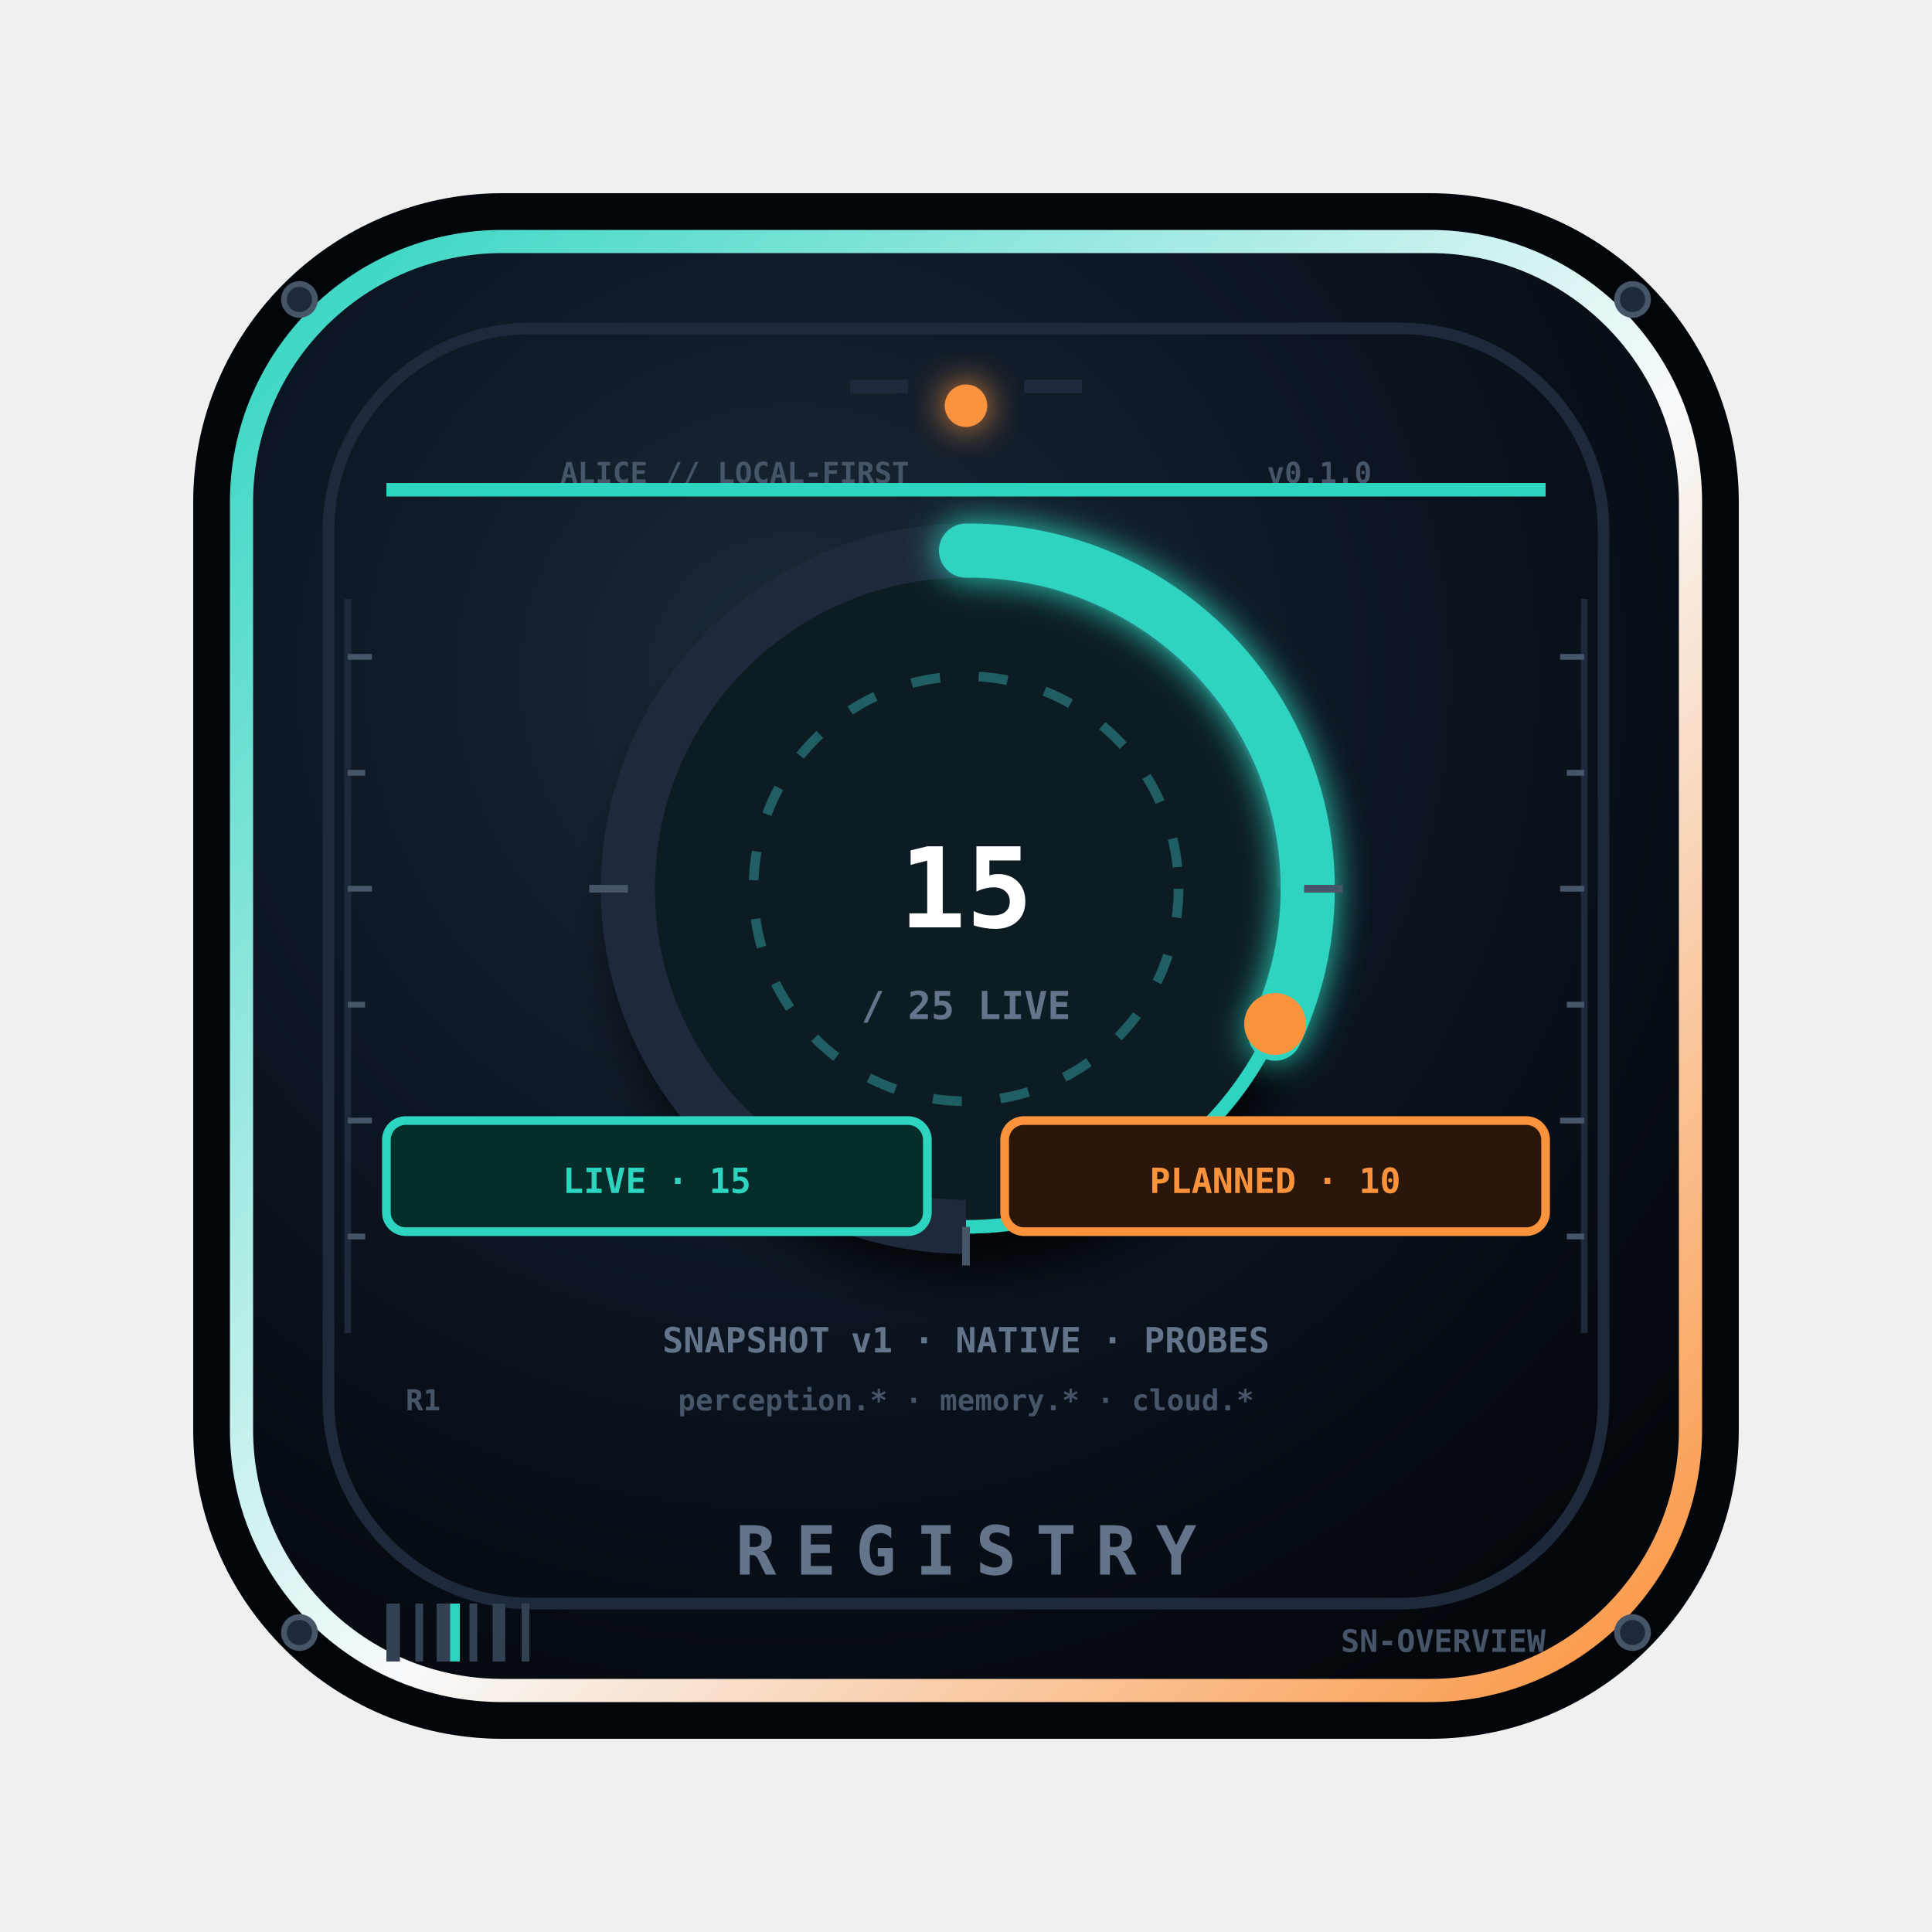
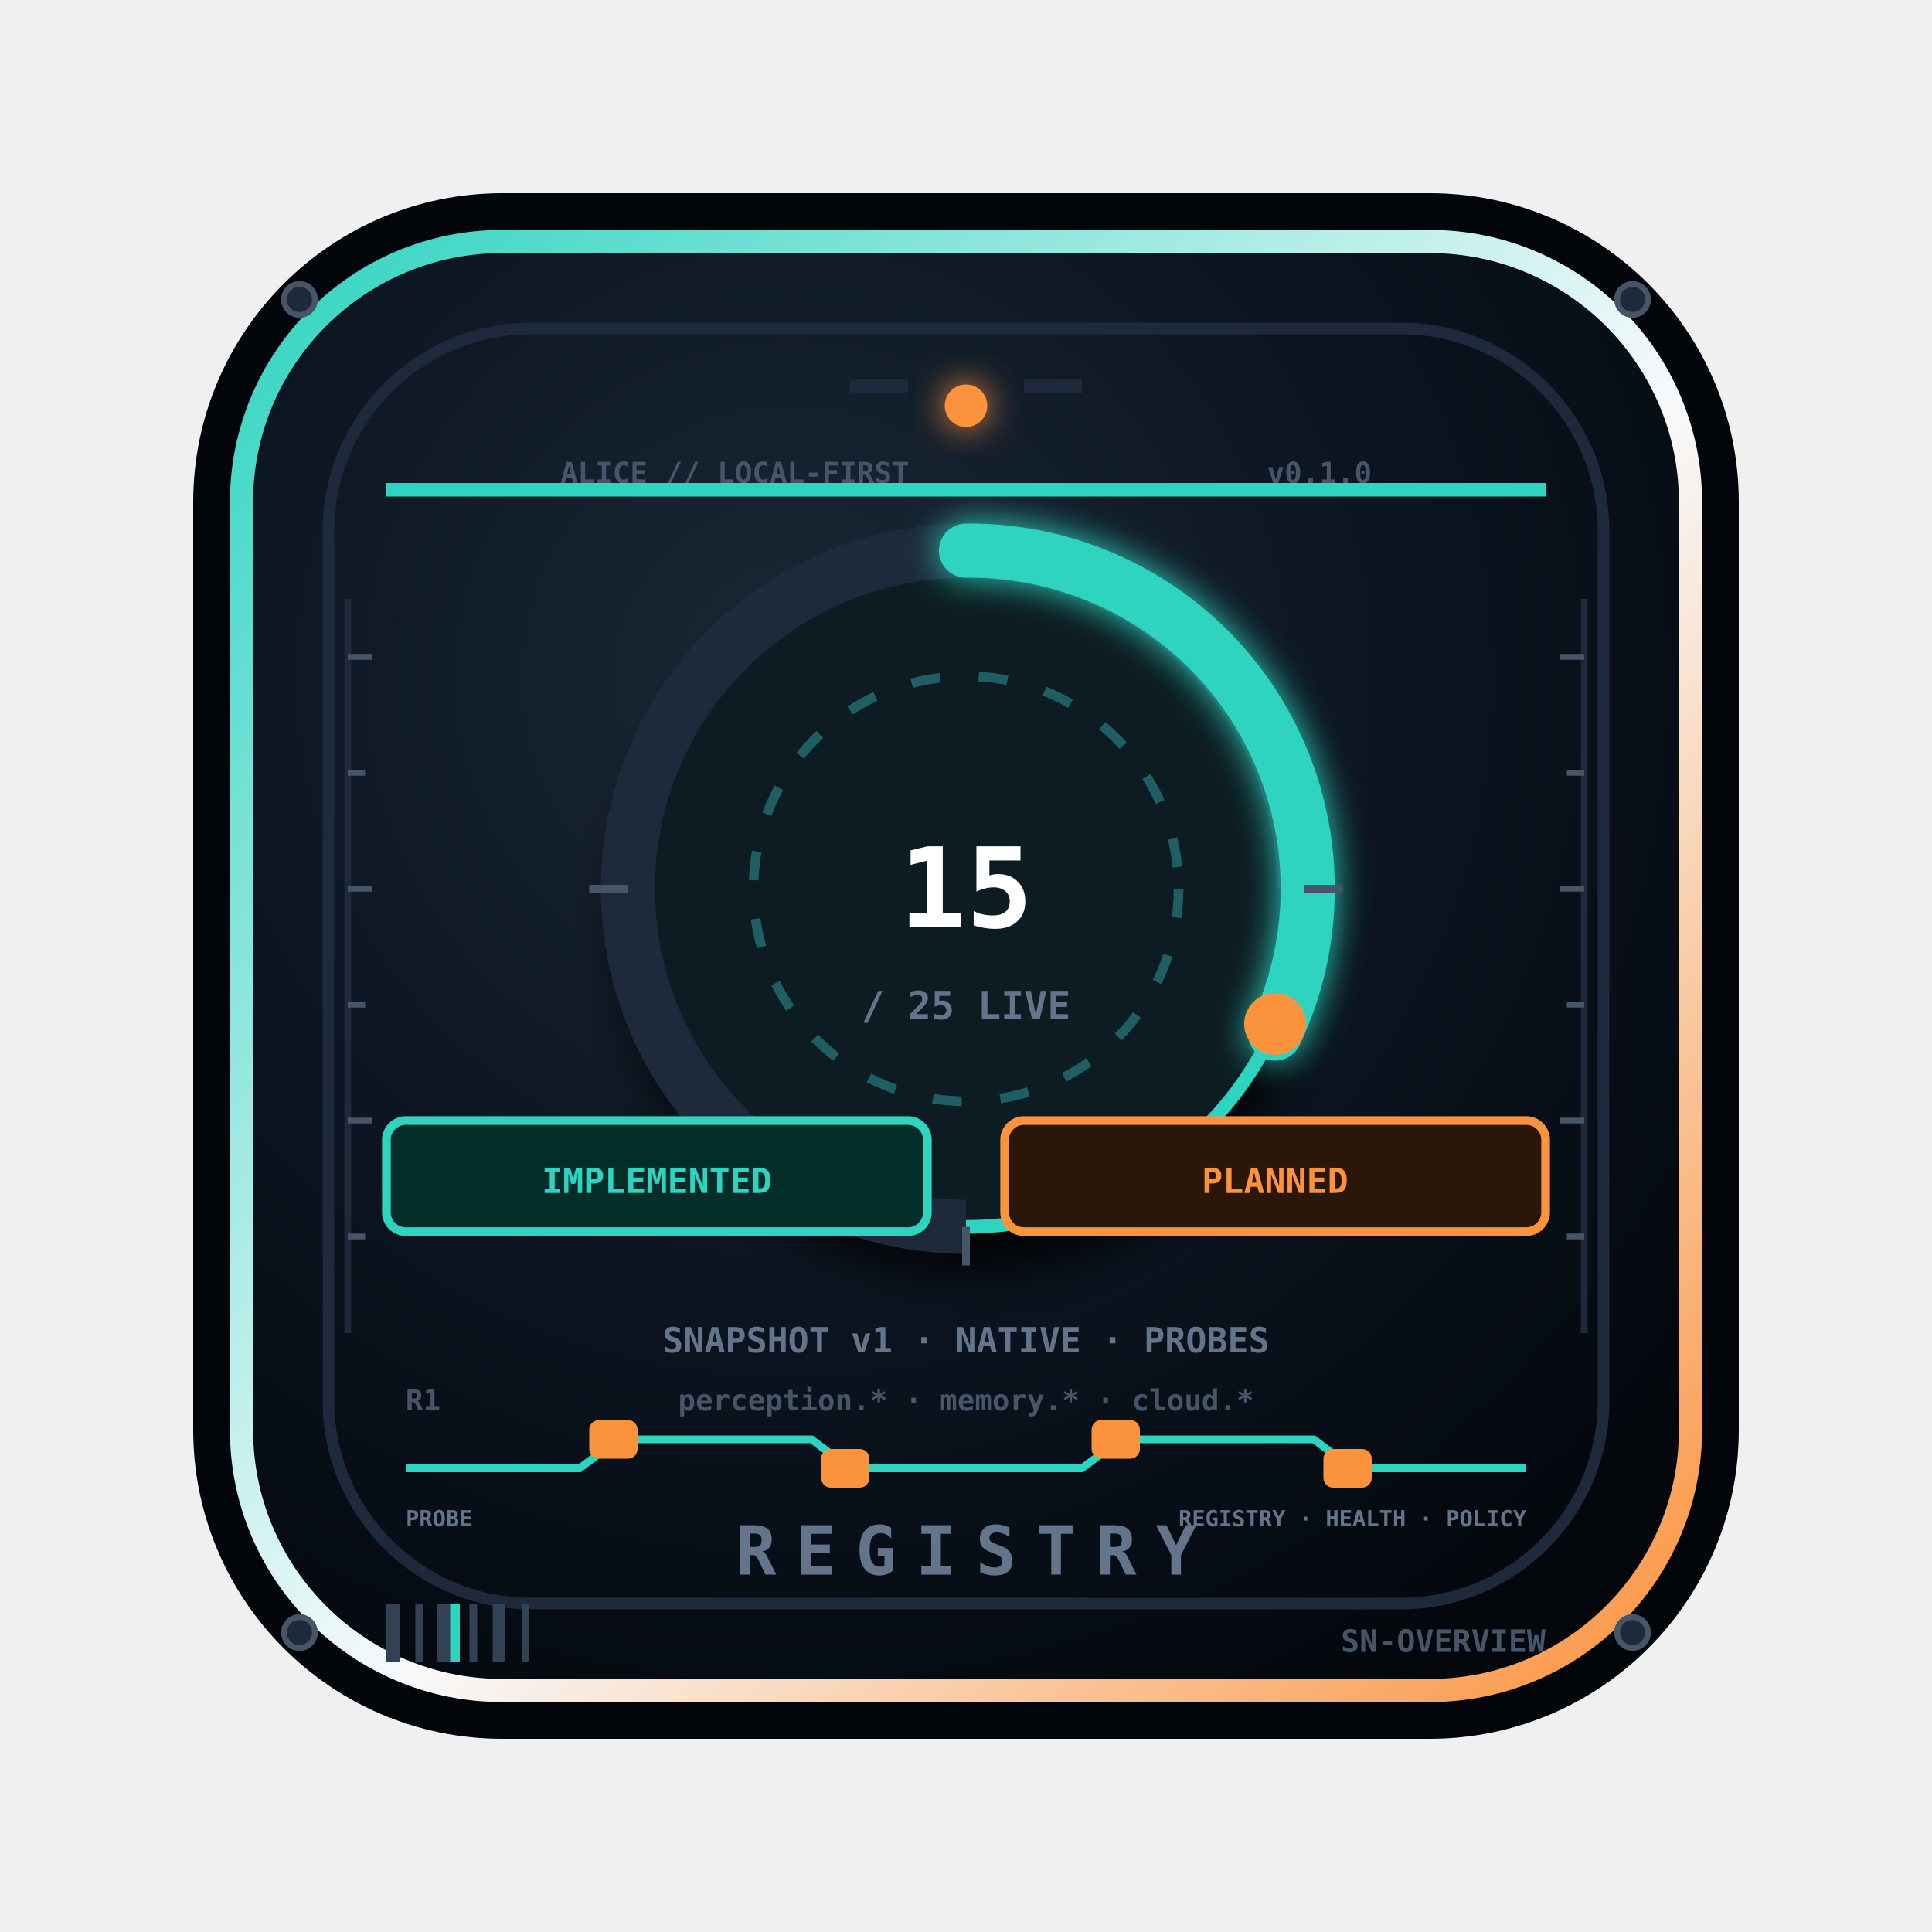
<svg xmlns="http://www.w3.org/2000/svg" viewBox="0 0 200 200" role="img" aria-label="Registro de capacidades">
  <style>
    .overview-dash{animation:overviewDash 2.8s linear infinite}.overview-blink{animation:overviewBlink 1.6s steps(2,end) infinite}.overview-blink2{animation:overviewBlink 2.3s steps(2,end) .5s infinite}.overview-scan{animation:overviewScan 4.2s ease-in-out infinite}.overview-spin{transform-box:fill-box;transform-origin:50% 50%;animation:overviewSpin 16s linear infinite}
    @keyframes overviewDash{to{stroke-dashoffset:-26}}@keyframes overviewBlink{50%{opacity:.25}}
    @keyframes overviewScan{0%,100%{y:50px;opacity:.06}50%{y:140px;opacity:.4}}
    @keyframes overviewSpin{to{transform:rotate(360deg)}}
    @media(prefers-reduced-motion:reduce){.overview-dash,.overview-blink,.overview-blink2,.overview-scan,.overview-spin{animation:none}}
  </style>
  <defs>
    <radialGradient id="overview-plate" cx="38%" cy="30%" r="80%">
      <stop stop-color="#1b2836" />
      <stop offset=".55" stop-color="#0b1420" />
      <stop offset="1" stop-color="#04080d" />
    </radialGradient>
    <linearGradient id="overview-ga" x1="0" y1="0" x2="1" y2="1">
      <stop stop-color="#2dd4bf" />
      <stop offset=".55" stop-color="#f8fafc" />
      <stop offset="1" stop-color="#fb923c" />
    </linearGradient>
    <linearGradient id="overview-gb" x1="0" x2="1">
      <stop stop-color="#fb923c" />
      <stop offset="1" stop-color="#2dd4bf" />
    </linearGradient>
    <linearGradient id="overview-metal" x1="0" y1="0" x2="1" y2="1">
      <stop stop-color="#94a3b8" />
      <stop offset=".35" stop-color="#334155" />
      <stop offset=".7" stop-color="#111827" />
      <stop offset="1" stop-color="#020617" />
    </linearGradient>
    <linearGradient id="overview-screen-bg" x1="0" y1="0" x2="0" y2="1">
      <stop stop-color="#06121d" />
      <stop offset="1" stop-color="#02070e" />
    </linearGradient>
    <radialGradient id="overview-halo">
      <stop stop-color="#fff" />
      <stop offset=".2" stop-color="#2dd4bf" />
      <stop offset=".7" stop-color="#fb923c" />
      <stop offset="1" stop-color="#07111d" />
    </radialGradient>
    <filter id="overview-shadow" x="-45%" y="-45%" width="190%" height="200%">
      <feDropShadow dx="0" dy="4" stdDeviation="2.6" flood-color="#000" flood-opacity=".85" />
    </filter>
    <filter id="overview-glow" x="-70%" y="-70%" width="240%" height="240%">
      <feGaussianBlur stdDeviation="1.8" result="b" />
      <feMerge>
        <feMergeNode in="b" />
        <feMergeNode in="SourceGraphic" />
      </feMerge>
    </filter>
  </defs>
  <rect x="20" y="20" width="160" height="160" rx="32" fill="#02050a" />
  <rect x="25" y="25" width="150" height="150" rx="27" fill="url(#overview-plate)" stroke="url(#overview-ga)" stroke-width="2.4" />
  <rect x="34" y="34" width="132" height="132" rx="21" fill="none" stroke="#1e293b" stroke-width="1.2" />
  <g fill="#1e293b" stroke="#475569" stroke-width=".6">
    <circle cx="31" cy="31" r="1.6" />
    <circle cx="169" cy="31" r="1.6" />
    <circle cx="31" cy="169" r="1.6" />
    <circle cx="169" cy="169" r="1.6" />
  </g>
  <path d="M88 40h6M106 40h6" stroke="#1e293b" stroke-width="1.4" />
  <g font-family="Consolas,monospace" font-weight="900">
    <text x="58" y="50" fill="#475569" font-size="3">ALICE // LOCAL-FIRST</text>
    <text x="142" y="50" fill="#475569" font-size="3" text-anchor="end">v0.1.0</text>
  </g>
  <path d="M36 62v76M164 62v76" stroke="#1e293b" stroke-width=".7" />
  <path d="M36 68h2.5M36 80h1.8M36 92h2.5M36 104h1.8M36 116h2.5M36 128h1.8M164 68h-2.5M164 80h-1.8M164 92h-2.5M164 104h-1.8M164 116h-2.5M164 128h-1.8" stroke="#475569" stroke-width=".6" />
  <circle class="overview-blink" cx="100" cy="42" r="2.2" fill="#fb923c" filter="url(#overview-glow)" />
  <g filter="url(#overview-shadow)">
    <circle cx="100" cy="92" r="35" fill="#071c22" stroke="#2dd4bf" stroke-width="1.4" />
  </g>
  <path d="M100 127a35 35 0 1 1 35-35" fill="none" stroke="#1e293b" stroke-width="5.6" />
  <path d="M100 57a35 35 0 0 1 32 50" fill="none" stroke="#2dd4bf" stroke-width="5.6" stroke-linecap="round" filter="url(#overview-glow)" />
  <circle cx="100" cy="92" r="22" fill="none" stroke="#1f5e62" stroke-dasharray="3 4" class="overview-dash" />
  <g stroke="#475569" stroke-width=".8">
    <path d="M139 92h-4M100 131v-4M61 92h4M128 120l-3-3M72 120l3-3" />
  </g>
  <g font-family="Consolas,monospace" font-weight="900">
    <text x="100" y="96" fill="#fff" font-size="11.5" text-anchor="middle">15</text>
    <text x="100" y="105.5" fill="#64748b" font-size="4" text-anchor="middle">/ 25 LIVE</text>
  </g>
  <circle class="overview-blink" cx="132" cy="106" r="3.2" fill="#fb923c" />
  <g font-family="Consolas,monospace" font-weight="900" font-size="3.6">
    <rect x="40" y="116" width="56" height="11.5" rx="2" fill="#052e2b" stroke="#2dd4bf" stroke-width=".9" />
-     <text x="68" y="123.5" fill="#2dd4bf" text-anchor="middle">LIVE · 15</text>
+     <text x="68" y="123.5" fill="#2dd4bf" text-anchor="middle">IMPLEMENTED</text>
    <rect x="104" y="116" width="56" height="11.5" rx="2" fill="#2a170a" stroke="#fb923c" stroke-width=".9" />
-     <text x="132" y="123.5" fill="#fb923c" text-anchor="middle">PLANNED · 10</text>
+     <text x="132" y="123.5" fill="#fb923c" text-anchor="middle">PLANNED</text>
  </g>
  <g font-family="Consolas,monospace" font-weight="900">
    <text x="100" y="140" fill="#64748b" font-size="3.6" text-anchor="middle">SNAPSHOT v1 · NATIVE · PROBES</text>
    <text x="42" y="146" fill="#475569" font-size="3">R1</text>
    <text x="100" y="146" fill="#475569" font-size="3" text-anchor="middle">perception.* · memory.* · cloud.*</text>
+   </g>
+   <g aria-label="Bus de capacidades" font-family="Consolas,monospace" font-weight="900">
+     <path d="M42 152h18l4-3h20l4 3h24l4-3h20l4 3h18" fill="none" stroke="#2dd4bf" stroke-width=".8" />
+     <g fill="#fb923c">
+       <rect x="61" y="147" width="5" height="4" rx="1" />
+       <rect x="85" y="150" width="5" height="4" rx="1" />
+       <rect x="113" y="147" width="5" height="4" rx="1" />
+       <rect x="137" y="150" width="5" height="4" rx="1" />
+     </g>
+     <text x="42" y="158" fill="#64748b" font-size="2.3">PROBE</text>
+     <text x="158" y="158" fill="#64748b" font-size="2.3" text-anchor="end">REGISTRY · HEALTH · POLICY</text>
  </g>
  <rect class="overview-scan" x="40" y="50" width="120" height="1.4" fill="#2dd4bf" />
  <g fill="#334155">
    <rect x="40" y="166" width="1.4" height="6" />
    <rect x="43" y="166" width=".8" height="6" />
    <rect x="45.2" y="166" width="1.8" height="6" />
    <rect x="48.6" y="166" width=".8" height="6" />
    <rect x="51" y="166" width="1.3" height="6" />
    <rect x="54" y="166" width=".8" height="6" />
  </g>
  <rect x="46.6" y="166" width="1" height="6" fill="#2dd4bf" />
  <g font-family="Consolas,monospace" font-weight="900">
    <text x="160" y="171" fill="#475569" font-size="3.2" text-anchor="end">SN-OVERVIEW</text>
  </g>
  <g font-family="Consolas,monospace" font-weight="900">
    <text x="100" y="163" fill="#64748b" font-size="7" text-anchor="middle" letter-spacing="2">REGISTRY</text>
  </g>
</svg>
